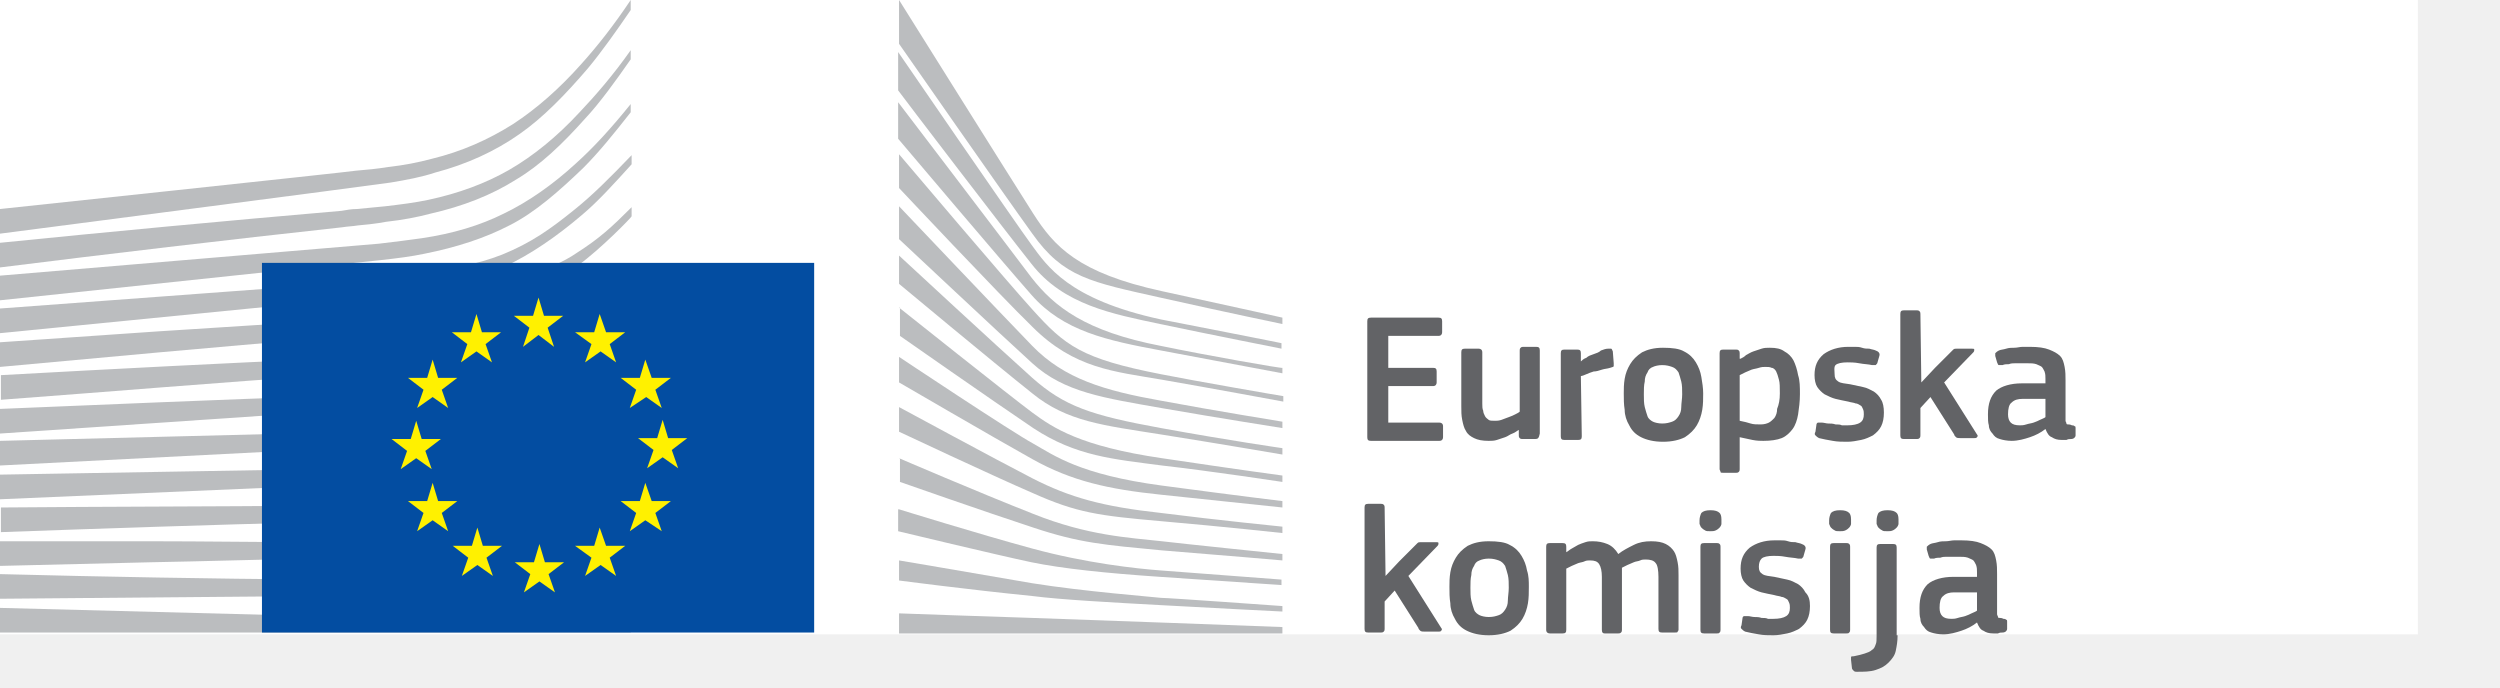
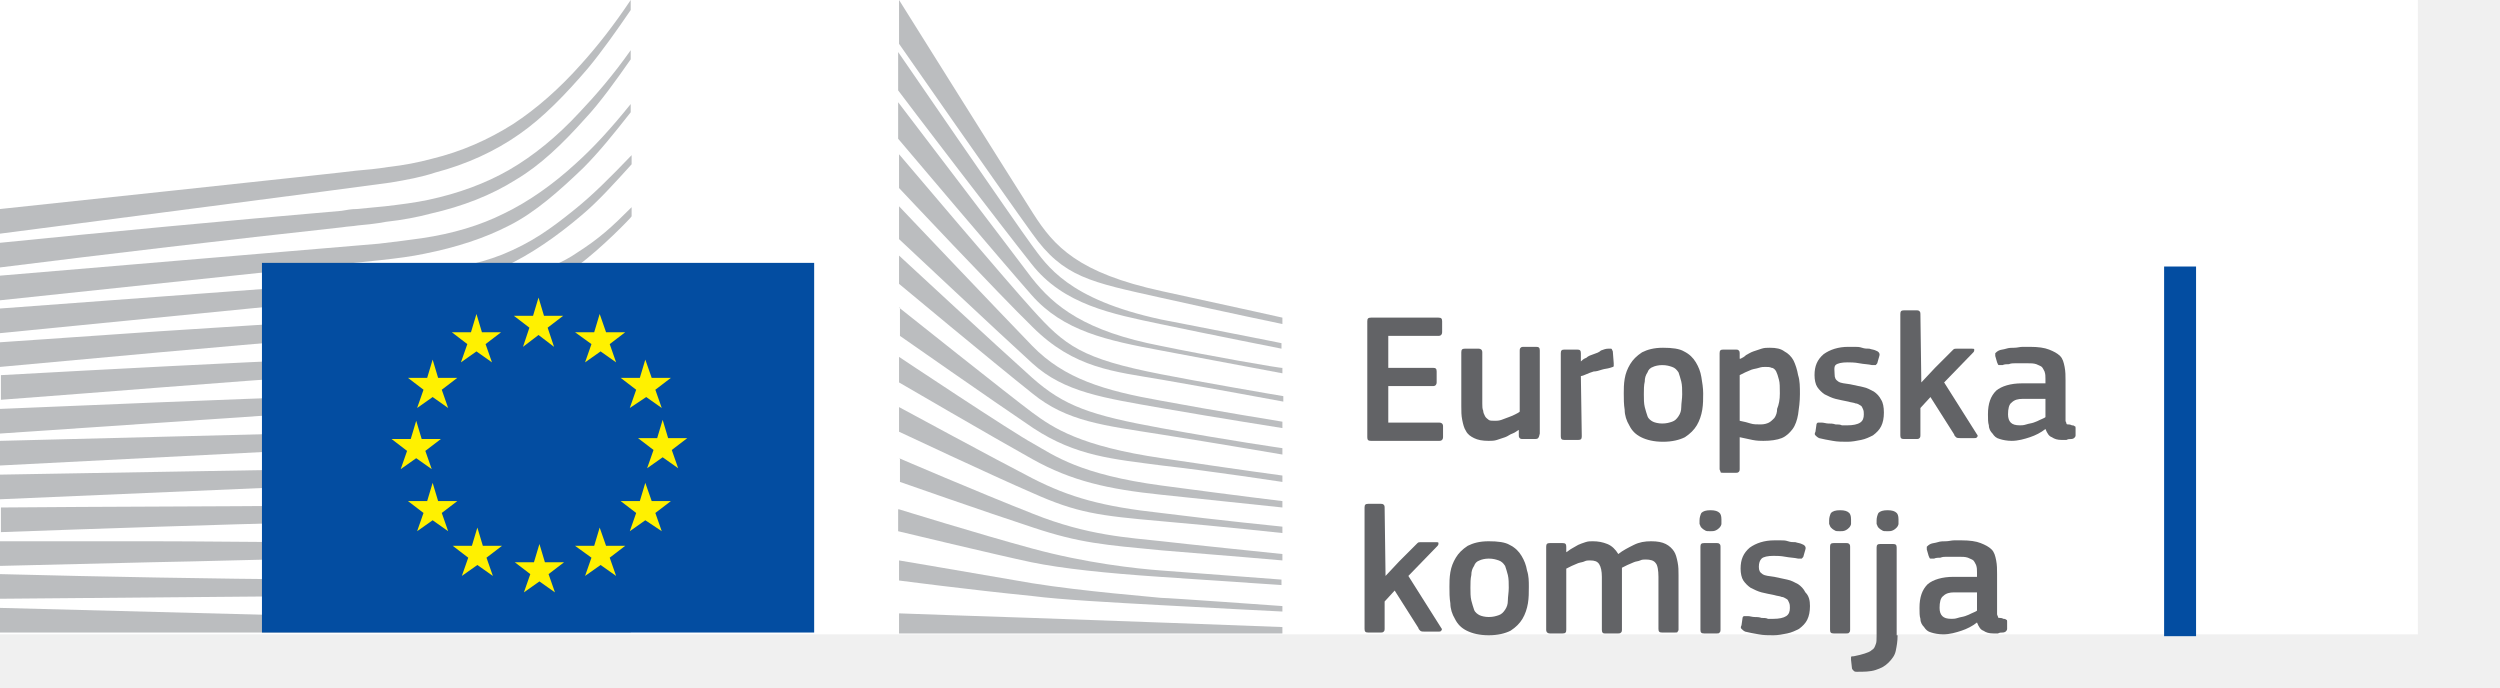
<svg xmlns="http://www.w3.org/2000/svg" version="1.1" id="Layer_1" x="0px" y="0px" viewBox="0 0 273.9 75.3" style="enable-background:new 0 0 273.9 75.3;" xml:space="preserve">
  <style type="text/css">
	.st0{fill:#FFFFFF;}
	.st1{fill:#BBBDBF;}
	.st2{fill:#034DA1;}
	.st3{fill:#FFF100;}
	.st4{fill:#626366;}
</style>
  <g>
    <path id="path-3" class="st0" d="M0,0h264.9v69.5H0V0z" />
  </g>
  <g id="Page-1">
    <g id="Version-2-menu" transform="translate(-131, -108)">
      <g id="Site-header" transform="translate(131, 108)">
        <g id="logo-copy">
          <g id="Group-20">
            <g id="Clip-39-Copy">
					</g>
            <g id="Group-18-Copy">
-               <path id="Fill-40" class="st1" d="M0,25.6c0,0,41.6-5.4,42.8-5.6c1.8-0.3,3.4-0.6,4.9-1.1c3.4-0.9,6.5-2.3,9.2-4.2        c2.6-1.8,5.1-4.4,7.5-7.2c1.5-1.8,3.2-4.2,4.7-6.4V0c-1.8,2.7-3.6,5-5.4,7c-2.4,2.7-4.9,4.9-7.5,6.6c-2.7,1.7-5.6,3-8.9,3.8        c-1.5,0.4-3,0.7-4.8,0.9c-1.2,0.2-2.3,0.3-3.5,0.4c-0.4,0.1-39,4.2-39,4.2V25.6z" />
+               <path id="Fill-40" class="st1" d="M0,25.6c0,0,41.6-5.4,42.8-5.6c1.8-0.3,3.4-0.6,4.9-1.1c3.4-0.9,6.5-2.3,9.2-4.2        c2.6-1.8,5.1-4.4,7.5-7.2c1.5-1.8,3.2-4.2,4.7-6.4V0c-1.8,2.7-3.6,5-5.4,7c-2.4,2.7-4.9,4.9-7.5,6.6c-2.7,1.7-5.6,3-8.9,3.8        c-1.5,0.4-3,0.7-4.8,0.9c-1.2,0.2-2.3,0.3-3.5,0.4c-0.4,0.1-39,4.2-39,4.2S0,25.6,0,25.6z" />
              <path id="Fill-41" class="st1" d="M55.8,18.6c-2.6,1.5-5.6,2.6-8.9,3.3c-1.4,0.3-3,0.5-4.7,0.7c-1,0.1-2.1,0.2-3.1,0.3        c-0.6,0-1.1,0.1-1.7,0.2C24.6,24.2,11.9,25.4,0,26.6v2.7c12-1.5,24.7-3,37.5-4.4c0.6-0.1,1.1-0.1,1.7-0.2        c1-0.1,2.1-0.2,3.1-0.4c1.8-0.2,3.4-0.5,4.9-0.9c3.5-0.8,6.6-2,9.3-3.7c2.7-1.6,5.1-3.9,7.6-6.7c1.6-1.7,3.4-4.2,5-6.5v-1        c-1.9,2.7-3.8,4.9-5.6,6.8C61,15,58.4,17.1,55.8,18.6" />
              <path id="Fill-42" class="st1" d="M63.1,17.9c-2.5,2.3-5.2,4.2-7.9,5.5c-2.6,1.3-5.6,2.2-9,2.7c-1.4,0.2-3,0.4-4.7,0.6L0,30.2        v2.7L36.9,29l4.8-0.5c1.8-0.2,3.4-0.4,4.8-0.7c3.5-0.7,6.6-1.7,9.3-3.1c2.8-1.4,5.5-3.8,8.1-6.3c1.7-1.7,3.4-3.8,5.2-6.1v-0.9        C67,14,65.1,16.1,63.1,17.9" />
              <path id="Fill-43" class="st1" d="M53.1,32c-2.4,1.4-4.2,2.1-7.7,2.5c-2.1,0.2-4.2,0.3-6.3,0.4c-1,0.1-2,0.1-3,0.2        c-6.3,0.4-12.4,0.8-18.7,1.2L0,37.5v2.7l17.5-1.6c5.7-0.5,12.2-1.1,18.7-1.6l4.7-0.4c1.8-0.1,3.3-0.3,4.7-0.5        c3.6-0.5,6.6-1.2,9.3-2.2c2.9-1.1,5.6-2.8,8.4-4.8c2.5-1.8,5.9-5.3,5.9-5.4v-1c-2.2,2.2-3.5,3.4-6,5        C60.2,29.8,55.2,30.8,53.1,32" />
              <path id="Fill-44" class="st1" d="M54,37.2c-2.6,0.8-5.6,1.3-9,1.6c-1.4,0.1-2.9,0.2-4.6,0.3l-4.6,0.2        c-11.5,0.5-23,1.1-35.7,1.8v2.7c12.1-0.9,23.9-1.9,35.8-2.7l4.6-0.3c1.8-0.1,3.3-0.2,4.7-0.4c3.5-0.4,6.6-1,9.2-1.9        c3-0.9,5.9-2.3,8.6-4.1c2-1.3,4-2.8,6.2-4.7l0,0c-2.3,2-4.5,2.4-6.7,3.8C59.7,35.1,56.8,36.3,54,37.2" />
              <path id="Fill-45" class="st1" d="M53.5,41.7c-2.6,0.6-5.5,1-9,1.3c-1.4,0.1-2.8,0.2-4.6,0.2l-4.6,0.2        C23.8,43.8,12,44.3,0,44.8v2.7c11.9-0.8,23.6-1.6,35.4-2.4l4.6-0.3c1.8-0.1,3.3-0.2,4.6-0.3c3.6-0.3,6.5-0.8,9.2-1.5        c3-0.8,6-1.9,8.7-3.4c2.1-1.1,4.3-2.5,6.5-4.2v-1.2c-2.4,1.7-4.7,3.2-7,4.3C59.4,40,56.5,41,53.5,41.7" />
              <path id="Fill-46" class="st1" d="M53.1,46.1c-2.6,0.5-5.5,0.8-9,1c-1.3,0.1-2.7,0.1-4.5,0.2L0,48.3V51l35.1-1.8l4.6-0.2        c1.8-0.1,3.2-0.2,4.6-0.3c3.5-0.3,6.4-0.7,9.1-1.2c3.1-0.6,6-1.6,8.8-2.8c2.3-1,4.5-2.1,6.9-3.6V40c-2.5,1.5-4.9,2.7-7.3,3.6        C59.1,44.7,56.1,45.6,53.1,46.1" />
              <path id="Fill-47" class="st1" d="M52.8,50.5c-4.9,0.7-9.9,0.7-14.7,0.8c-1.1,0-2.2,0-3.3,0.1L0,52v2.7l34.9-1.5        c1.1-0.1,2.2-0.1,3.3-0.1c4.9-0.2,9.9-0.4,14.8-1.2c3.1-0.5,6.1-1.2,8.9-2.2c2.3-0.8,4.7-1.8,7.2-3v-1        c-2.6,1.2-5.1,2.2-7.5,2.9C58.8,49.5,55.9,50.1,52.8,50.5" />
              <path id="Fill-48" class="st1" d="M52.6,55c-4.6,0.4-9.2,0.4-13.7,0.4c-1.4,0-2.8,0-4.2,0c-11.5,0.1-23,0.1-34.6,0.2v2.7        c11.1-0.4,22.9-0.8,34.7-1.1c1.4,0,2.8-0.1,4.2-0.1c4.5-0.1,9.2-0.2,13.8-0.7c3.2-0.3,6.1-0.9,8.9-1.6c2.4-0.6,5-1.4,7.5-2.4        v-1c-2.6,0.9-5.2,1.7-7.7,2.3C58.6,54.3,55.7,54.7,52.6,55" />
              <path id="Fill-49" class="st1" d="M52.4,59.4c-1.9,0.1-4,0.1-6.3,0.1c-0.9,0-1.8,0-2.6,0l-9-0.1c-6.1,0-12.2-0.1-17.9-0.1        L0,59.3V62l16.6-0.4c5.7-0.1,11.8-0.3,17.9-0.4l9-0.1c2.5,0,5.7-0.1,9-0.3c3.2-0.2,6.1-0.5,9-1c2.5-0.4,5.1-1,7.7-1.6v-1        c-2.7,0.6-5.3,1.1-7.9,1.5C58.5,59,55.6,59.3,52.4,59.4" />
              <path id="Fill-50" class="st1" d="M43.3,63.6l-8.9-0.1C23,63.4,11.6,63.2,0,62.9v2.7c11.1-0.1,22.8-0.2,34.4-0.3l8.9-0.1        c3-0.1,6-0.1,8.9-0.2c6.1-0.2,11.6-0.6,16.8-1.3v-0.9c-5.2,0.6-10.7,0.9-16.8,0.9C49.3,63.7,46.3,63.7,43.3,63.6" />
              <path id="Fill-51" class="st1" d="M69.1,68.4L0,66.6v2.7h69.1V68.4z" />
              <path id="Fill-52" class="st1" d="M62.9,23c-2.6,2.1-4.7,3.6-7.9,4.9c-2.8,1.1-5.8,1.6-9.2,2.1c-2.2,0.3-4.5,0.8-6.7,0.9        c-0.9,0.1-1.8,0.1-2.7,0.2L0,33.8v2.7l36.5-3.6l4.7-0.4c1.8-0.2,3.3-0.4,4.8-0.6c3.5-0.6,6.6-1.4,9.3-2.7        c2.8-1.3,5.7-3.3,8.4-5.6c1.8-1.5,3.6-3.5,5.5-5.6v-1C66.8,19.5,64.9,21.4,62.9,23" />
              <path id="Fill-53" class="st1" d="M98.5,0c0,0,12.4,19.8,14.7,23.4c2.3,3.6,4.9,6.5,14.1,8.5s13.2,2.9,13.2,2.9v0.7        c0,0-5.8-1.2-13.4-2.9s-10.6-2.2-14-7c-2.9-4-14.6-20.8-14.6-20.8V0z" />
              <path id="Fill-54" class="st1" d="M98.5,22.6c0,0,11.3,11.9,14.6,15.3c3.5,3.6,7.9,4.9,14.1,6c5.9,1.1,13.3,2.3,13.3,2.3v0.7        c0,0-7-1.1-13.3-2.2c-6.2-1.1-10.6-1.7-14.1-4.9c-3.2-2.9-14.6-13.6-14.6-13.6V22.6z" />
              <path id="Fill-55" class="st1" d="M98.5,28c0,0,10.8,10,14.6,13.4c3.5,3.1,6.4,4.1,14.1,5.5s13.3,2.2,13.3,2.2v0.7        c0,0-7-1.2-13.3-2.2s-10.3-1.4-14.1-4.5c-4.4-3.5-14.6-12-14.6-12V28z" />
-               <path id="Fill-56" class="st1" d="M98.5,33.7c0,0,12.3,9.8,14.6,11.5c2.3,1.7,5.3,3.7,14.2,5c8.7,1.3,13.2,1.9,13.2,1.9v0.7        c0,0-7.9-1.2-13.2-1.8c-5.3-0.7-9.4-1-14.1-4.1c-4.6-3.1-14.6-10.1-14.6-10.1v-3.1H98.5z" />
+               <path id="Fill-56" class="st1" d="M98.5,33.7c0,0,12.3,9.8,14.6,11.5c2.3,1.7,5.3,3.7,14.2,5c8.7,1.3,13.2,1.9,13.2,1.9v0.7        c0,0-7.9-1.2-13.2-1.8c-5.3-0.7-9.4-1-14.1-4.1c-4.6-3.1-14.6-10.1-14.6-10.1v-3.1C98.6,33.7,98.5,33.7,98.5,33.7z" />
              <path id="Fill-57" class="st1" d="M98.5,39.1c0,0,12.3,8.2,14.7,9.5c2.3,1.3,5.1,3.4,14.1,4.6c9,1.2,13.2,1.7,13.2,1.7v0.7        c0,0-7.5-0.8-13.3-1.4c-5.8-0.6-9.8-1.5-14.1-3.9c-4.3-2.4-14.6-8.4-14.6-8.4V39.1z" />
              <path id="Fill-58" class="st1" d="M98.5,44.6c0,0,10.9,5.9,14.6,7.8c4.1,2.1,7.7,3.1,14.1,3.8c6.3,0.8,13.3,1.5,13.3,1.5v0.7        c0,0-6.4-0.7-13.3-1.3c-6.8-0.6-9.2-0.9-14.1-3.1c-4.4-1.9-14.6-6.7-14.6-6.7V44.6z" />
-               <path id="Fill-59" class="st1" d="M98.5,50.2c0,0,8.6,3.7,14.7,6.1c6,2.4,10.5,2.6,14.1,3c1.6,0.2,13.2,1.4,13.2,1.4v0.7        c0,0-6.9-0.6-13.2-1.1c-6.3-0.6-9-0.8-14.1-2.5c-5.2-1.7-14.6-5-14.6-5v-2.6H98.5z" />
-               <path id="Fill-60" class="st1" d="M98.5,55.8c0,0,8.7,2.7,14.6,4.3s11.4,2.2,14.1,2.4s13.2,1,13.2,1v0.6c0,0-6-0.4-13.3-0.9        c-5.9-0.4-10.7-0.9-14.1-1.6c-3.8-0.8-14.6-3.4-14.6-3.4v-2.4H98.5z" />
+               <path id="Fill-59" class="st1" d="M98.5,50.2c0,0,8.6,3.7,14.7,6.1c6,2.4,10.5,2.6,14.1,3c1.6,0.2,13.2,1.4,13.2,1.4v0.7        c0,0-6.9-0.6-13.2-1.1c-6.3-0.6-9-0.8-14.1-2.5c-5.2-1.7-14.6-5-14.6-5v-2.6C98.6,50.2,98.5,50.2,98.5,50.2z" />
+               <path id="Fill-60" class="st1" d="M98.5,55.8c0,0,8.7,2.7,14.6,4.3s11.4,2.2,14.1,2.4s13.2,1,13.2,1v0.6c0,0-6-0.4-13.3-0.9        c-5.9-0.4-10.7-0.9-14.1-1.6c-3.8-0.8-14.6-3.4-14.6-3.4v-2.4C98.4,55.8,98.5,55.8,98.5,55.8z" />
              <path id="Fill-61" class="st1" d="M98.5,61.4c0,0,7.1,1.2,14.6,2.5c5.6,0.9,13.3,1.5,14.1,1.6c0.8,0,13.3,0.9,13.3,0.9V67        c0,0-8-0.4-13.3-0.7c-5.5-0.3-11-0.6-14.1-1c-7-0.7-14.6-1.7-14.6-1.7V61.4z" />
              <path id="Fill-62" class="st1" d="M98.5,67.2c0,0,11.2,0.4,14.6,0.5s27.4,1,27.4,1v0.7h-42V67.2z" />
              <path id="Fill-63" class="st1" d="M127.2,35c-10.2-2.2-12.5-5.9-14.2-8.2S98.4,5.7,98.4,5.7v4.2c0.5,0.7,11.5,15.1,14.6,19        c3.5,4.5,8.9,5.5,14.1,6.6c5.2,1.1,13.3,2.7,13.3,2.7v-0.6C140.5,37.6,129.8,35.5,127.2,35" />
              <path id="Fill-64" class="st1" d="M127.2,37.9c-8.3-1.6-11.7-4.3-14.2-7.5c-2.4-3.2-14.6-19.2-14.6-19.2v4        c0.5,0.6,11.6,13.7,14.6,17.1c3.5,4,8.3,5,14.2,6.1s13.3,2.5,13.3,2.5v-0.6C140.5,40.4,132,38.9,127.2,37.9" />
              <path id="Fill-65" class="st1" d="M127.2,41c-8.7-1.7-10.5-3.1-14.1-7.1c-2.3-2.5-14.1-16.4-14.6-17v3.7        c0,0,11,11.7,14.6,15.2c4.6,4.6,9,4.9,14.2,5.8c5.2,0.9,13.3,2.4,13.3,2.4v-0.6C140.5,43.4,130.7,41.7,127.2,41" />
              <path id="Fill-66" class="st2" d="M89.3,28.8H28.7v40.5h60.5V28.8H89.3z" />
              <path id="Fill-67" class="st3" d="M59.6,34.6h2.1L60,35.9l0.7,2.1L59,36.7L57.3,38l0.7-2.1l-1.7-1.3h2.1l0.6-2L59.6,34.6z" />
              <path id="Fill-68" class="st3" d="M59.7,61.6h2.1l-1.7,1.3l0.7,2l-1.7-1.2l-1.7,1.2l0.7-2l-1.7-1.3h2.1l0.6-2L59.7,61.6z" />
              <path id="Fill-69" class="st3" d="M66.4,59.8h2.1l-1.7,1.3l0.7,2l-1.7-1.2l-1.7,1.2l0.7-2L63,59.8h2.1l0.6-2L66.4,59.8z" />
              <path id="Fill-70" class="st3" d="M66.4,36.4h2.1l-1.7,1.3l0.7,2l-1.7-1.2l-1.7,1.2l0.7-2L63,36.4h2.1l0.6-2L66.4,36.4z" />
              <path id="Fill-71" class="st3" d="M71.4,41.4h2.1l-1.7,1.3l0.7,2l-1.7-1.2L69,44.7l0.7-2L68,41.4h2.1l0.6-2L71.4,41.4z" />
              <path id="Fill-72" class="st3" d="M71.4,54.9h2.1l-1.7,1.3l0.7,2L70.7,57L69,58.2l0.7-2L68,54.9h2.1l0.6-2L71.4,54.9z" />
              <path id="Fill-73" class="st3" d="M73.2,48h2.1l-1.7,1.3l0.7,2l-1.7-1.2l-1.7,1.2l0.7-2L69.9,48H72l0.6-2L73.2,48z" />
              <path id="Fill-74" class="st3" d="M52.8,36.4h2.1l-1.7,1.3l0.7,2l-1.7-1.2l-1.7,1.2l0.7-2l-1.7-1.3h2.1l0.6-2L52.8,36.4z" />
              <path id="Fill-75" class="st3" d="M48,41.4h2.1l-1.7,1.3l0.7,2l-1.7-1.2l-1.7,1.2l0.7-2l-1.7-1.3h2.1l0.6-2L48,41.4z" />
              <path id="Fill-76" class="st3" d="M46.2,48.1h2.1l-1.7,1.3l0.7,2l-1.7-1.2l-1.7,1.2l0.7-2l-1.7-1.3H45l0.6-2L46.2,48.1z" />
              <path id="Fill-77" class="st3" d="M48,54.9h2.1l-1.7,1.3l0.7,2L47.4,57l-1.7,1.2l0.7-2l-1.7-1.3h2.1l0.6-2L48,54.9z" />
              <path id="Fill-78" class="st3" d="M52.9,59.8H55l-1.7,1.3l0.7,2l-1.7-1.2l-1.7,1.2l0.7-2l-1.7-1.3h2.1l0.6-2L52.9,59.8z" />
            </g>
          </g>
        </g>
      </g>
    </g>
  </g>
  <g>
    <path class="st4" d="M149.8,35.2c0-0.3,0.1-0.4,0.4-0.4h7.4c0.3,0,0.4,0.1,0.4,0.4v1.2c0,0.2-0.1,0.4-0.4,0.4h-5.5v3.5h4.9   c0.3,0,0.4,0.1,0.4,0.4v1.2c0,0.2-0.1,0.4-0.4,0.4h-4.9v4h5.6c0.2,0,0.4,0.1,0.4,0.4v1.2c0,0.2-0.1,0.4-0.4,0.4h-7.5   c-0.3,0-0.4-0.1-0.4-0.4V35.2z" />
    <path class="st4" d="M168.2,48.1h-1.4c-0.1,0-0.2,0-0.3-0.1s-0.1-0.2-0.1-0.3v-0.6l0,0c-0.2,0.1-0.4,0.3-0.7,0.4   c-0.3,0.1-0.5,0.3-0.8,0.4c-0.3,0.1-0.6,0.2-0.9,0.3s-0.6,0.1-0.9,0.1c-0.7,0-1.2-0.1-1.6-0.3c-0.4-0.2-0.7-0.4-0.9-0.8   c-0.2-0.3-0.3-0.7-0.4-1.2c-0.1-0.5-0.1-0.9-0.1-1.5v-5.9c0-0.3,0.1-0.4,0.4-0.4h1.5c0.2,0,0.4,0.1,0.4,0.4v5.6   c0,0.3,0,0.6,0.1,0.8c0,0.2,0.1,0.4,0.2,0.6c0.1,0.2,0.3,0.3,0.4,0.4s0.4,0.1,0.7,0.1c0.2,0,0.4,0,0.7-0.1s0.5-0.2,0.8-0.3   s0.5-0.2,0.7-0.3s0.4-0.2,0.5-0.3v-6.7c0-0.1,0-0.2,0.1-0.3s0.2-0.1,0.3-0.1h1.4c0.3,0,0.4,0.1,0.4,0.4v9.1   C168.6,48,168.5,48.1,168.2,48.1z" />
    <path class="st4" d="M173.3,47.8c0,0.3-0.1,0.4-0.4,0.4h-1.5c-0.3,0-0.4-0.1-0.4-0.4v-9.1c0-0.3,0.1-0.4,0.4-0.4h1.4   c0.3,0,0.4,0.1,0.4,0.4v0.9l0,0c0.1-0.1,0.3-0.3,0.6-0.4c0.2-0.2,0.5-0.3,0.8-0.4c0.3-0.1,0.6-0.2,0.8-0.4c0.3-0.1,0.5-0.2,0.8-0.2   c0.1,0,0.2,0,0.3,0s0.1,0.1,0.2,0.3l0.1,1.3c0,0.1,0,0.3,0,0.3c0,0.1-0.1,0.1-0.4,0.2c-0.3,0.1-0.6,0.1-0.9,0.2s-0.6,0.2-0.9,0.2   c-0.3,0.1-0.6,0.2-0.8,0.3s-0.5,0.2-0.6,0.2L173.3,47.8L173.3,47.8z" />
    <path class="st4" d="M186.6,43.1c0,0.6,0,1.2-0.1,1.8s-0.3,1.2-0.6,1.7s-0.7,0.9-1.3,1.3c-0.6,0.3-1.4,0.5-2.4,0.5   s-1.8-0.2-2.4-0.5s-1-0.7-1.3-1.3c-0.3-0.5-0.5-1.1-0.5-1.7c-0.1-0.6-0.1-1.2-0.1-1.8c0-0.5,0-1,0.1-1.6s0.3-1.1,0.6-1.6   s0.7-0.9,1.3-1.3c0.6-0.3,1.3-0.5,2.3-0.5s1.8,0.1,2.3,0.4c0.6,0.3,1,0.7,1.3,1.2s0.5,1,0.6,1.6C186.5,41.9,186.6,42.5,186.6,43.1z    M184.3,43.2c0-0.5,0-1-0.1-1.4s-0.2-0.7-0.3-1c-0.2-0.3-0.4-0.5-0.7-0.6s-0.6-0.2-1.1-0.2c-0.4,0-0.8,0.1-1,0.2   c-0.3,0.1-0.5,0.3-0.6,0.6c-0.2,0.3-0.3,0.6-0.3,1c-0.1,0.4-0.1,0.9-0.1,1.4s0,1,0.1,1.4s0.2,0.7,0.3,1s0.4,0.5,0.6,0.6   s0.6,0.2,1,0.2c0.5,0,0.8-0.1,1.1-0.2c0.3-0.1,0.5-0.3,0.7-0.6s0.3-0.6,0.3-1S184.3,43.7,184.3,43.2z" />
    <path class="st4" d="M197.2,43.2c0,0.8-0.1,1.5-0.2,2.2c-0.1,0.6-0.3,1.2-0.6,1.6c-0.3,0.4-0.7,0.8-1.2,1s-1.2,0.3-2,0.3   c-0.3,0-0.7,0-1.2-0.1s-0.9-0.2-1.4-0.3l0,0v3.5c0,0.1,0,0.2-0.1,0.3s-0.2,0.1-0.3,0.1h-1.4c-0.2,0-0.3,0-0.3-0.1s-0.1-0.2-0.1-0.3   V38.7c0-0.3,0.1-0.4,0.4-0.4h1.4c0.1,0,0.2,0,0.3,0.1s0.1,0.2,0.1,0.3v0.6h0.1c0.2-0.1,0.4-0.2,0.6-0.4c0.2-0.1,0.5-0.3,0.8-0.4   c0.3-0.1,0.6-0.2,0.9-0.3s0.6-0.1,0.9-0.1c0.7,0,1.2,0.1,1.6,0.4c0.4,0.2,0.8,0.6,1,1s0.4,1,0.5,1.6   C197.2,41.7,197.2,42.4,197.2,43.2z M195,43.1c0-0.6,0-1.2-0.1-1.5c-0.1-0.4-0.2-0.7-0.3-0.9s-0.3-0.4-0.5-0.4   c-0.2-0.1-0.4-0.1-0.7-0.1c-0.2,0-0.4,0-0.7,0.1s-0.5,0.1-0.8,0.2c-0.2,0.1-0.5,0.2-0.7,0.3s-0.4,0.2-0.6,0.3v5   c0.5,0.1,0.9,0.2,1.2,0.3s0.7,0.1,1.1,0.1c0.4,0,0.7-0.1,0.9-0.2c0.2-0.1,0.4-0.3,0.6-0.5c0.2-0.3,0.3-0.6,0.3-1   C194.9,44.3,195,43.8,195,43.1z" />
    <path class="st4" d="M206.4,45.2c0,0.6-0.1,1.1-0.3,1.5s-0.5,0.7-0.9,1c-0.4,0.2-0.8,0.4-1.3,0.5s-1,0.2-1.5,0.2s-1.1,0-1.6-0.1   c-0.6-0.1-1.1-0.2-1.5-0.3c-0.2-0.1-0.3-0.2-0.4-0.3s-0.1-0.2,0-0.4l0.1-0.7c0-0.2,0.1-0.3,0.2-0.3s0.2,0,0.4,0s0.5,0.1,0.7,0.1   c0.3,0,0.5,0,0.8,0.1c0.3,0,0.5,0,0.7,0.1c0.2,0,0.4,0,0.6,0c0.6,0,1.1-0.1,1.4-0.3s0.4-0.5,0.4-0.9c0-0.2,0-0.4-0.1-0.6   s-0.1-0.3-0.3-0.4s-0.3-0.2-0.5-0.2c-0.2-0.1-0.5-0.1-0.8-0.2c-0.5-0.1-1-0.2-1.4-0.3s-0.8-0.3-1.2-0.5c-0.3-0.2-0.6-0.5-0.8-0.8   s-0.3-0.8-0.3-1.3c0-1,0.3-1.7,1-2.3c0.7-0.5,1.6-0.8,2.7-0.8c0.2,0,0.4,0,0.7,0s0.5,0,0.8,0.1s0.5,0.1,0.8,0.1   c0.3,0.1,0.5,0.1,0.7,0.2c0.3,0.1,0.5,0.3,0.4,0.6l-0.2,0.7c0,0.1-0.1,0.2-0.2,0.3c-0.1,0-0.2,0-0.4,0c-0.4-0.1-0.9-0.1-1.4-0.2   s-1-0.1-1.3-0.1c-0.6,0-1.1,0.1-1.3,0.3s-0.1,0.7-0.1,1c0,0.4,0.1,0.6,0.4,0.8s0.7,0.2,1.3,0.3c0.5,0.1,0.9,0.2,1.4,0.3   s0.8,0.3,1.2,0.5c0.3,0.2,0.6,0.5,0.8,0.9C206.3,44.1,206.4,44.6,206.4,45.2z" />
    <path class="st4" d="M210.5,41.9l1.5-1.6l1.7-1.7c0.1-0.1,0.2-0.2,0.3-0.3s0.2-0.1,0.4-0.1h1.6c0.2,0,0.3,0,0.3,0.1s0,0.2-0.1,0.3   l-3.2,3.3l3.6,5.7c0.1,0.1,0.1,0.2,0,0.3s-0.1,0.1-0.3,0.1h-1.5c-0.2,0-0.4,0-0.5-0.1s-0.2-0.2-0.2-0.3l-2.6-4.1l-1.1,1.2v3   c0,0.1,0,0.2-0.1,0.3s-0.2,0.1-0.3,0.1h-1.4c-0.3,0-0.4-0.1-0.4-0.4V34.4c0-0.3,0.1-0.4,0.4-0.4h1.4c0.1,0,0.2,0,0.3,0.1   s0.1,0.2,0.1,0.3L210.5,41.9L210.5,41.9z" />
-     <path class="st4" d="M224.1,47c-0.5,0.4-1.1,0.7-1.7,0.9c-0.6,0.2-1.3,0.4-2,0.4c-0.5,0-1-0.1-1.3-0.2c-0.4-0.1-0.6-0.3-0.8-0.6   c-0.2-0.2-0.4-0.5-0.4-0.9c-0.1-0.3-0.1-0.7-0.1-1.2c0-1.2,0.3-2,0.9-2.6c0.6-0.5,1.6-0.8,2.8-0.8h2.6v-0.5c0-0.3,0-0.5-0.1-0.8   c-0.1-0.2-0.2-0.4-0.3-0.5s-0.4-0.2-0.6-0.3c-0.3-0.1-0.6-0.1-1-0.1c-0.2,0-0.4,0-0.6,0s-0.5,0-0.7,0s-0.5,0-0.7,0.1   c-0.2,0-0.5,0-0.7,0.1c-0.2,0-0.3,0-0.4,0c-0.1,0-0.1-0.1-0.2-0.3l-0.2-0.7c0-0.1,0-0.2,0-0.3c0.1-0.1,0.2-0.2,0.4-0.3   s0.5-0.1,0.8-0.2c0.3-0.1,0.6-0.1,0.9-0.1c0.3,0,0.6-0.1,0.9-0.1c0.3,0,0.6,0,0.8,0c0.9,0,1.6,0.1,2.1,0.3s0.9,0.4,1.2,0.7   s0.4,0.7,0.5,1.2s0.1,1,0.1,1.5v3.9c0,0.2,0,0.4,0,0.5s0.1,0.2,0.1,0.3s0.1,0.1,0.2,0.1c0.1,0,0.2,0,0.4,0.1c0.1,0,0.2,0,0.3,0.1   c0.1,0,0.1,0.1,0.1,0.2v0.8c0,0.2-0.2,0.4-0.5,0.4c-0.2,0-0.3,0-0.5,0.1c-0.2,0-0.3,0-0.5,0c-0.5,0-0.8-0.1-1.1-0.3   C224.5,47.8,224.3,47.5,224.1,47L224.1,47z M224,43.7h-2.4c-0.5,0-0.9,0.1-1.2,0.4c-0.3,0.2-0.4,0.7-0.4,1.3c0,0.4,0.1,0.7,0.3,0.9   s0.5,0.3,1,0.3c0.2,0,0.4,0,0.7-0.1s0.5-0.1,0.8-0.2c0.3-0.1,0.5-0.2,0.7-0.3s0.5-0.2,0.6-0.3v-2H224z" />
+     <path class="st4" d="M224.1,47c-0.5,0.4-1.1,0.7-1.7,0.9c-0.6,0.2-1.3,0.4-2,0.4c-0.5,0-1-0.1-1.3-0.2c-0.4-0.1-0.6-0.3-0.8-0.6   c-0.2-0.2-0.4-0.5-0.4-0.9c-0.1-0.3-0.1-0.7-0.1-1.2c0-1.2,0.3-2,0.9-2.6c0.6-0.5,1.6-0.8,2.8-0.8h2.6v-0.5c0-0.3,0-0.5-0.1-0.8   c-0.1-0.2-0.2-0.4-0.3-0.5s-0.4-0.2-0.6-0.3c-0.3-0.1-0.6-0.1-1-0.1c-0.2,0-0.4,0-0.6,0s-0.5,0-0.7,0s-0.5,0-0.7,0.1   c-0.2,0-0.5,0-0.7,0.1c-0.2,0-0.3,0-0.4,0c-0.1,0-0.1-0.1-0.2-0.3l-0.2-0.7c0-0.1,0-0.2,0-0.3c0.1-0.1,0.2-0.2,0.4-0.3   s0.5-0.1,0.8-0.2c0.3-0.1,0.6-0.1,0.9-0.1c0.3,0,0.6-0.1,0.9-0.1c0.3,0,0.6,0,0.8,0c0.9,0,1.6,0.1,2.1,0.3s0.9,0.4,1.2,0.7   s0.4,0.7,0.5,1.2s0.1,1,0.1,1.5v3.9c0,0.2,0,0.4,0,0.5s0.1,0.2,0.1,0.3s0.1,0.1,0.2,0.1c0.1,0,0.2,0,0.4,0.1c0.1,0,0.2,0,0.3,0.1   c0.1,0,0.1,0.1,0.1,0.2v0.8c0,0.2-0.2,0.4-0.5,0.4c-0.2,0-0.3,0-0.5,0.1c-0.2,0-0.3,0-0.5,0c-0.5,0-0.8-0.1-1.1-0.3   C224.5,47.8,224.3,47.5,224.1,47L224.1,47z M224,43.7h-2.4c-0.5,0-0.9,0.1-1.2,0.4c-0.3,0.2-0.4,0.7-0.4,1.3c0,0.4,0.1,0.7,0.3,0.9   s0.5,0.3,1,0.3c0.2,0,0.4,0,0.7-0.1s0.5-0.1,0.8-0.2c0.3-0.1,0.5-0.2,0.7-0.3s0.5-0.2,0.6-0.3v-2C224.1,43.7,224,43.7,224,43.7z" />
    <path class="st4" d="M151.8,63.1l1.5-1.6l1.7-1.7c0.1-0.1,0.2-0.2,0.3-0.3s0.2-0.1,0.4-0.1h1.6c0.2,0,0.3,0,0.3,0.1s0,0.2-0.1,0.3   l-3.2,3.3l3.6,5.7c0.1,0.1,0.1,0.2,0,0.3s-0.1,0.1-0.3,0.1h-1.5c-0.2,0-0.4,0-0.5-0.1s-0.2-0.2-0.2-0.3l-2.6-4.1l-1.1,1.2v3   c0,0.1,0,0.2-0.1,0.3c-0.1,0.1-0.2,0.1-0.3,0.1h-1.4c-0.3,0-0.4-0.1-0.4-0.4V55.6c0-0.3,0.1-0.4,0.4-0.4h1.4c0.1,0,0.2,0,0.3,0.1   s0.1,0.2,0.1,0.3L151.8,63.1L151.8,63.1z" />
    <path class="st4" d="M167.5,64.3c0,0.6,0,1.2-0.1,1.8s-0.3,1.2-0.6,1.7s-0.7,0.9-1.3,1.3c-0.6,0.3-1.4,0.5-2.4,0.5   s-1.8-0.2-2.4-0.5s-1-0.7-1.3-1.3c-0.3-0.5-0.5-1.1-0.5-1.7c-0.1-0.6-0.1-1.2-0.1-1.8c0-0.5,0-1,0.1-1.6s0.3-1.1,0.6-1.6   s0.7-0.9,1.3-1.3c0.6-0.3,1.3-0.5,2.3-0.5s1.8,0.1,2.3,0.4c0.6,0.3,1,0.7,1.3,1.2s0.5,1,0.6,1.6C167.5,63.1,167.5,63.7,167.5,64.3z    M165.3,64.4c0-0.5,0-1-0.1-1.4s-0.2-0.7-0.3-1c-0.2-0.3-0.4-0.5-0.7-0.6s-0.6-0.2-1.1-0.2c-0.4,0-0.8,0.1-1,0.2   c-0.3,0.1-0.5,0.3-0.6,0.6c-0.2,0.3-0.3,0.6-0.3,1c-0.1,0.4-0.1,0.9-0.1,1.4s0,1,0.1,1.4s0.2,0.7,0.3,1s0.4,0.5,0.6,0.6   s0.6,0.2,1,0.2c0.5,0,0.8-0.1,1.1-0.2s0.5-0.3,0.7-0.6c0.2-0.3,0.3-0.6,0.3-1S165.3,64.9,165.3,64.4z" />
    <path class="st4" d="M183.8,69.2c0,0.1-0.1,0.1-0.3,0.1h-1.4c-0.3,0-0.4-0.1-0.4-0.4v-5.7c0-0.7-0.1-1.3-0.3-1.5   c-0.2-0.3-0.6-0.4-1.1-0.4c-0.2,0-0.4,0-0.6,0.1c-0.2,0.1-0.5,0.1-0.7,0.2c-0.2,0.1-0.5,0.2-0.7,0.3s-0.4,0.2-0.6,0.3   c0,0.1,0,0.2,0,0.4s0,0.4,0,0.6V69c0,0.1,0,0.2-0.1,0.3c-0.1,0.1-0.2,0.1-0.3,0.1h-1.5c-0.2,0-0.3-0.1-0.3-0.4v-5.8   c0-0.6-0.1-1.1-0.3-1.4c-0.2-0.3-0.5-0.4-1-0.4c-0.2,0-0.4,0-0.6,0.1s-0.4,0.1-0.7,0.2c-0.2,0.1-0.5,0.2-0.7,0.3s-0.4,0.2-0.6,0.3   V69c0,0.3-0.1,0.4-0.4,0.4h-1.4c-0.2,0-0.4-0.1-0.4-0.4v-9.1c0-0.3,0.1-0.4,0.4-0.4h1.4c0.3,0,0.4,0.1,0.4,0.4v0.6l0,0   c0.2-0.1,0.4-0.3,0.6-0.4s0.5-0.3,0.7-0.4s0.5-0.2,0.8-0.3s0.5-0.1,0.8-0.1c0.6,0,1.1,0.1,1.6,0.3s0.9,0.6,1.2,1.1   c0.5-0.4,1.1-0.7,1.7-1c0.6-0.3,1.2-0.4,1.9-0.4s1.2,0.1,1.6,0.3c0.4,0.2,0.7,0.5,0.9,0.8s0.3,0.7,0.4,1.2c0.1,0.5,0.1,0.9,0.1,1.4   v6C183.9,69.1,183.8,69.2,183.8,69.2z" />
    <path class="st4" d="M188.6,56.9c0,0.2,0,0.3,0,0.5c0,0.1-0.1,0.3-0.2,0.4c-0.1,0.1-0.2,0.2-0.4,0.3s-0.4,0.1-0.6,0.1   c-0.3,0-0.5,0-0.6-0.1c-0.2-0.1-0.3-0.2-0.4-0.3c-0.1-0.1-0.1-0.2-0.2-0.4c0-0.1,0-0.3,0-0.4c0-0.3,0.1-0.6,0.2-0.8   c0.2-0.2,0.5-0.3,1-0.3s0.8,0.1,1,0.3C188.5,56.3,188.6,56.5,188.6,56.9z M188.5,69c0,0.1,0,0.2-0.1,0.3s-0.1,0.1-0.3,0.1h-1.4   c-0.3,0-0.4-0.1-0.4-0.4v-9.1c0-0.3,0.1-0.4,0.4-0.4h1.4c0.1,0,0.2,0,0.3,0.1s0.1,0.2,0.1,0.3V69z" />
    <path class="st4" d="M198.3,66.4c0,0.6-0.1,1.1-0.3,1.5s-0.5,0.7-0.9,1c-0.4,0.2-0.8,0.4-1.3,0.5s-1,0.2-1.5,0.2s-1.1,0-1.6-0.1   c-0.6-0.1-1.1-0.2-1.5-0.3c-0.2-0.1-0.3-0.2-0.4-0.3s-0.1-0.2,0-0.4l0.1-0.7c0-0.2,0.1-0.3,0.2-0.3s0.2,0,0.4,0s0.5,0.1,0.7,0.1   c0.3,0,0.5,0,0.8,0.1c0.3,0,0.5,0,0.7,0.1c0.2,0,0.4,0,0.6,0c0.6,0,1.1-0.1,1.4-0.3s0.4-0.5,0.4-0.9c0-0.2,0-0.4-0.1-0.6   s-0.1-0.3-0.3-0.4s-0.3-0.2-0.5-0.2c-0.2-0.1-0.5-0.1-0.8-0.2c-0.5-0.1-1-0.2-1.4-0.3c-0.4-0.1-0.8-0.3-1.2-0.5   c-0.3-0.2-0.6-0.5-0.8-0.8s-0.3-0.8-0.3-1.3c0-1,0.3-1.7,1-2.3c0.7-0.5,1.6-0.8,2.7-0.8c0.2,0,0.4,0,0.7,0s0.5,0,0.8,0.1   s0.5,0.1,0.8,0.1c0.3,0.1,0.5,0.1,0.7,0.2c0.3,0.1,0.5,0.3,0.4,0.6l-0.2,0.7c0,0.1-0.1,0.2-0.2,0.3c-0.1,0-0.2,0-0.4,0   c-0.4-0.1-0.9-0.1-1.4-0.2s-1-0.1-1.3-0.1c-0.6,0-1.1,0.1-1.3,0.3s-0.3,0.5-0.3,0.9s0.1,0.6,0.4,0.8s0.7,0.2,1.3,0.3   c0.5,0.1,0.9,0.2,1.4,0.3s0.8,0.3,1.2,0.5c0.3,0.2,0.6,0.5,0.8,0.9C198.2,65.3,198.3,65.8,198.3,66.4z" />
    <path class="st4" d="M202.8,56.9c0,0.2,0,0.3,0,0.5c0,0.1-0.1,0.3-0.2,0.4c-0.1,0.1-0.2,0.2-0.4,0.3s-0.4,0.1-0.6,0.1   c-0.3,0-0.5,0-0.6-0.1c-0.2-0.1-0.3-0.2-0.4-0.3c-0.1-0.1-0.1-0.2-0.2-0.4c0-0.1,0-0.3,0-0.4c0-0.3,0.1-0.6,0.2-0.8   c0.2-0.2,0.5-0.3,1-0.3s0.8,0.1,1,0.3C202.7,56.3,202.8,56.5,202.8,56.9z M202.7,69c0,0.1,0,0.2-0.1,0.3s-0.1,0.1-0.3,0.1h-1.4   c-0.3,0-0.4-0.1-0.4-0.4v-9.1c0-0.3,0.1-0.4,0.4-0.4h1.4c0.1,0,0.2,0,0.3,0.1s0.1,0.2,0.1,0.3V69z" />
    <path class="st4" d="M207.9,69.6c0,0.7-0.1,1.2-0.2,1.7c-0.1,0.5-0.4,0.9-0.8,1.3s-0.8,0.6-1.4,0.8c-0.6,0.2-1.3,0.2-2.1,0.2   c-0.1,0-0.2,0-0.3-0.1s-0.2-0.2-0.2-0.3l-0.1-0.9c0-0.2,0-0.3,0-0.3c0-0.1,0.1-0.1,0.3-0.1c0.5-0.1,0.9-0.2,1.2-0.3   c0.3-0.1,0.6-0.2,0.8-0.4c0.2-0.1,0.3-0.3,0.4-0.6c0.1-0.2,0.1-0.5,0.1-0.9V60c0-0.3,0.1-0.4,0.4-0.4h1.4c0.3,0,0.4,0.1,0.4,0.4   v9.6H207.9z M208,56.9c0,0.2,0,0.3,0,0.5c0,0.1-0.1,0.3-0.2,0.4c-0.1,0.1-0.2,0.2-0.4,0.3s-0.4,0.1-0.6,0.1c-0.3,0-0.5,0-0.6-0.1   c-0.2-0.1-0.3-0.2-0.4-0.3c-0.1-0.1-0.1-0.2-0.2-0.4c0-0.1,0-0.3,0-0.4c0-0.3,0.1-0.6,0.2-0.8c0.2-0.2,0.5-0.3,1-0.3s0.8,0.1,1,0.3   C207.9,56.3,208,56.5,208,56.9z" />
-     <path class="st4" d="M216.6,68.2c-0.5,0.4-1.1,0.7-1.7,0.9c-0.6,0.2-1.3,0.4-2,0.4c-0.5,0-1-0.1-1.3-0.2c-0.4-0.1-0.6-0.3-0.8-0.6   c-0.2-0.2-0.4-0.5-0.4-0.9c-0.1-0.3-0.1-0.7-0.1-1.2c0-1.2,0.3-2,0.9-2.6c0.6-0.5,1.6-0.8,2.8-0.8h2.6v-0.5c0-0.3,0-0.5-0.1-0.8   c-0.1-0.2-0.2-0.4-0.3-0.5s-0.4-0.2-0.6-0.3c-0.3-0.1-0.6-0.1-1-0.1c-0.2,0-0.4,0-0.6,0s-0.5,0-0.7,0s-0.5,0-0.7,0.1   c-0.2,0-0.5,0-0.7,0.1c-0.2,0-0.3,0-0.4,0c-0.1,0-0.1-0.1-0.2-0.3l-0.2-0.7c0-0.1,0-0.2,0-0.3c0.1-0.1,0.2-0.2,0.4-0.3   s0.5-0.1,0.8-0.2c0.3-0.1,0.6-0.1,0.9-0.1c0.3,0,0.6-0.1,0.9-0.1c0.3,0,0.6,0,0.8,0c0.9,0,1.6,0.1,2.1,0.3s0.9,0.4,1.2,0.7   s0.4,0.7,0.5,1.2s0.1,1,0.1,1.5v3.9c0,0.2,0,0.4,0,0.5s0.1,0.2,0.1,0.3s0.1,0.1,0.2,0.1c0.1,0,0.2,0,0.4,0.1c0.1,0,0.2,0,0.3,0.1   c0.1,0,0.1,0.1,0.1,0.2v0.8c0,0.2-0.2,0.4-0.5,0.4c-0.2,0-0.3,0-0.5,0.1c-0.2,0-0.3,0-0.5,0c-0.5,0-0.8-0.1-1.1-0.3   C217,69,216.8,68.7,216.6,68.2L216.6,68.2z M216.5,64.9h-2.4c-0.5,0-0.9,0.1-1.2,0.4c-0.3,0.2-0.4,0.7-0.4,1.3   c0,0.4,0.1,0.7,0.3,0.9s0.5,0.3,1,0.3c0.2,0,0.4,0,0.7-0.1s0.5-0.1,0.8-0.2s0.5-0.2,0.7-0.3c0.2-0.1,0.5-0.2,0.6-0.3v-2H216.5z" />
+     <path class="st4" d="M216.6,68.2c-0.5,0.4-1.1,0.7-1.7,0.9c-0.6,0.2-1.3,0.4-2,0.4c-0.5,0-1-0.1-1.3-0.2c-0.4-0.1-0.6-0.3-0.8-0.6   c-0.2-0.2-0.4-0.5-0.4-0.9c-0.1-0.3-0.1-0.7-0.1-1.2c0-1.2,0.3-2,0.9-2.6c0.6-0.5,1.6-0.8,2.8-0.8h2.6v-0.5c0-0.3,0-0.5-0.1-0.8   c-0.1-0.2-0.2-0.4-0.3-0.5s-0.4-0.2-0.6-0.3c-0.3-0.1-0.6-0.1-1-0.1c-0.2,0-0.4,0-0.6,0s-0.5,0-0.7,0s-0.5,0-0.7,0.1   c-0.2,0-0.5,0-0.7,0.1c-0.2,0-0.3,0-0.4,0c-0.1,0-0.1-0.1-0.2-0.3l-0.2-0.7c0-0.1,0-0.2,0-0.3c0.1-0.1,0.2-0.2,0.4-0.3   s0.5-0.1,0.8-0.2c0.3-0.1,0.6-0.1,0.9-0.1c0.3,0,0.6-0.1,0.9-0.1c0.3,0,0.6,0,0.8,0c0.9,0,1.6,0.1,2.1,0.3s0.9,0.4,1.2,0.7   s0.4,0.7,0.5,1.2s0.1,1,0.1,1.5v3.9c0,0.2,0,0.4,0,0.5s0.1,0.2,0.1,0.3s0.1,0.1,0.2,0.1c0.1,0,0.2,0,0.4,0.1c0.1,0,0.2,0,0.3,0.1   c0.1,0,0.1,0.1,0.1,0.2v0.8c0,0.2-0.2,0.4-0.5,0.4c-0.2,0-0.3,0-0.5,0.1c-0.2,0-0.3,0-0.5,0c-0.5,0-0.8-0.1-1.1-0.3   C217,69,216.8,68.7,216.6,68.2L216.6,68.2z M216.5,64.9h-2.4c-0.5,0-0.9,0.1-1.2,0.4c-0.3,0.2-0.4,0.7-0.4,1.3   c0,0.4,0.1,0.7,0.3,0.9s0.5,0.3,1,0.3c0.2,0,0.4,0,0.7-0.1s0.5-0.1,0.8-0.2s0.5-0.2,0.7-0.3c0.2-0.1,0.5-0.2,0.6-0.3v-2   C216.6,64.9,216.5,64.9,216.5,64.9z" />
  </g>
+   <rect x="237.1" y="29.2" class="st2" width="3.5" height="40.5" />
</svg>
